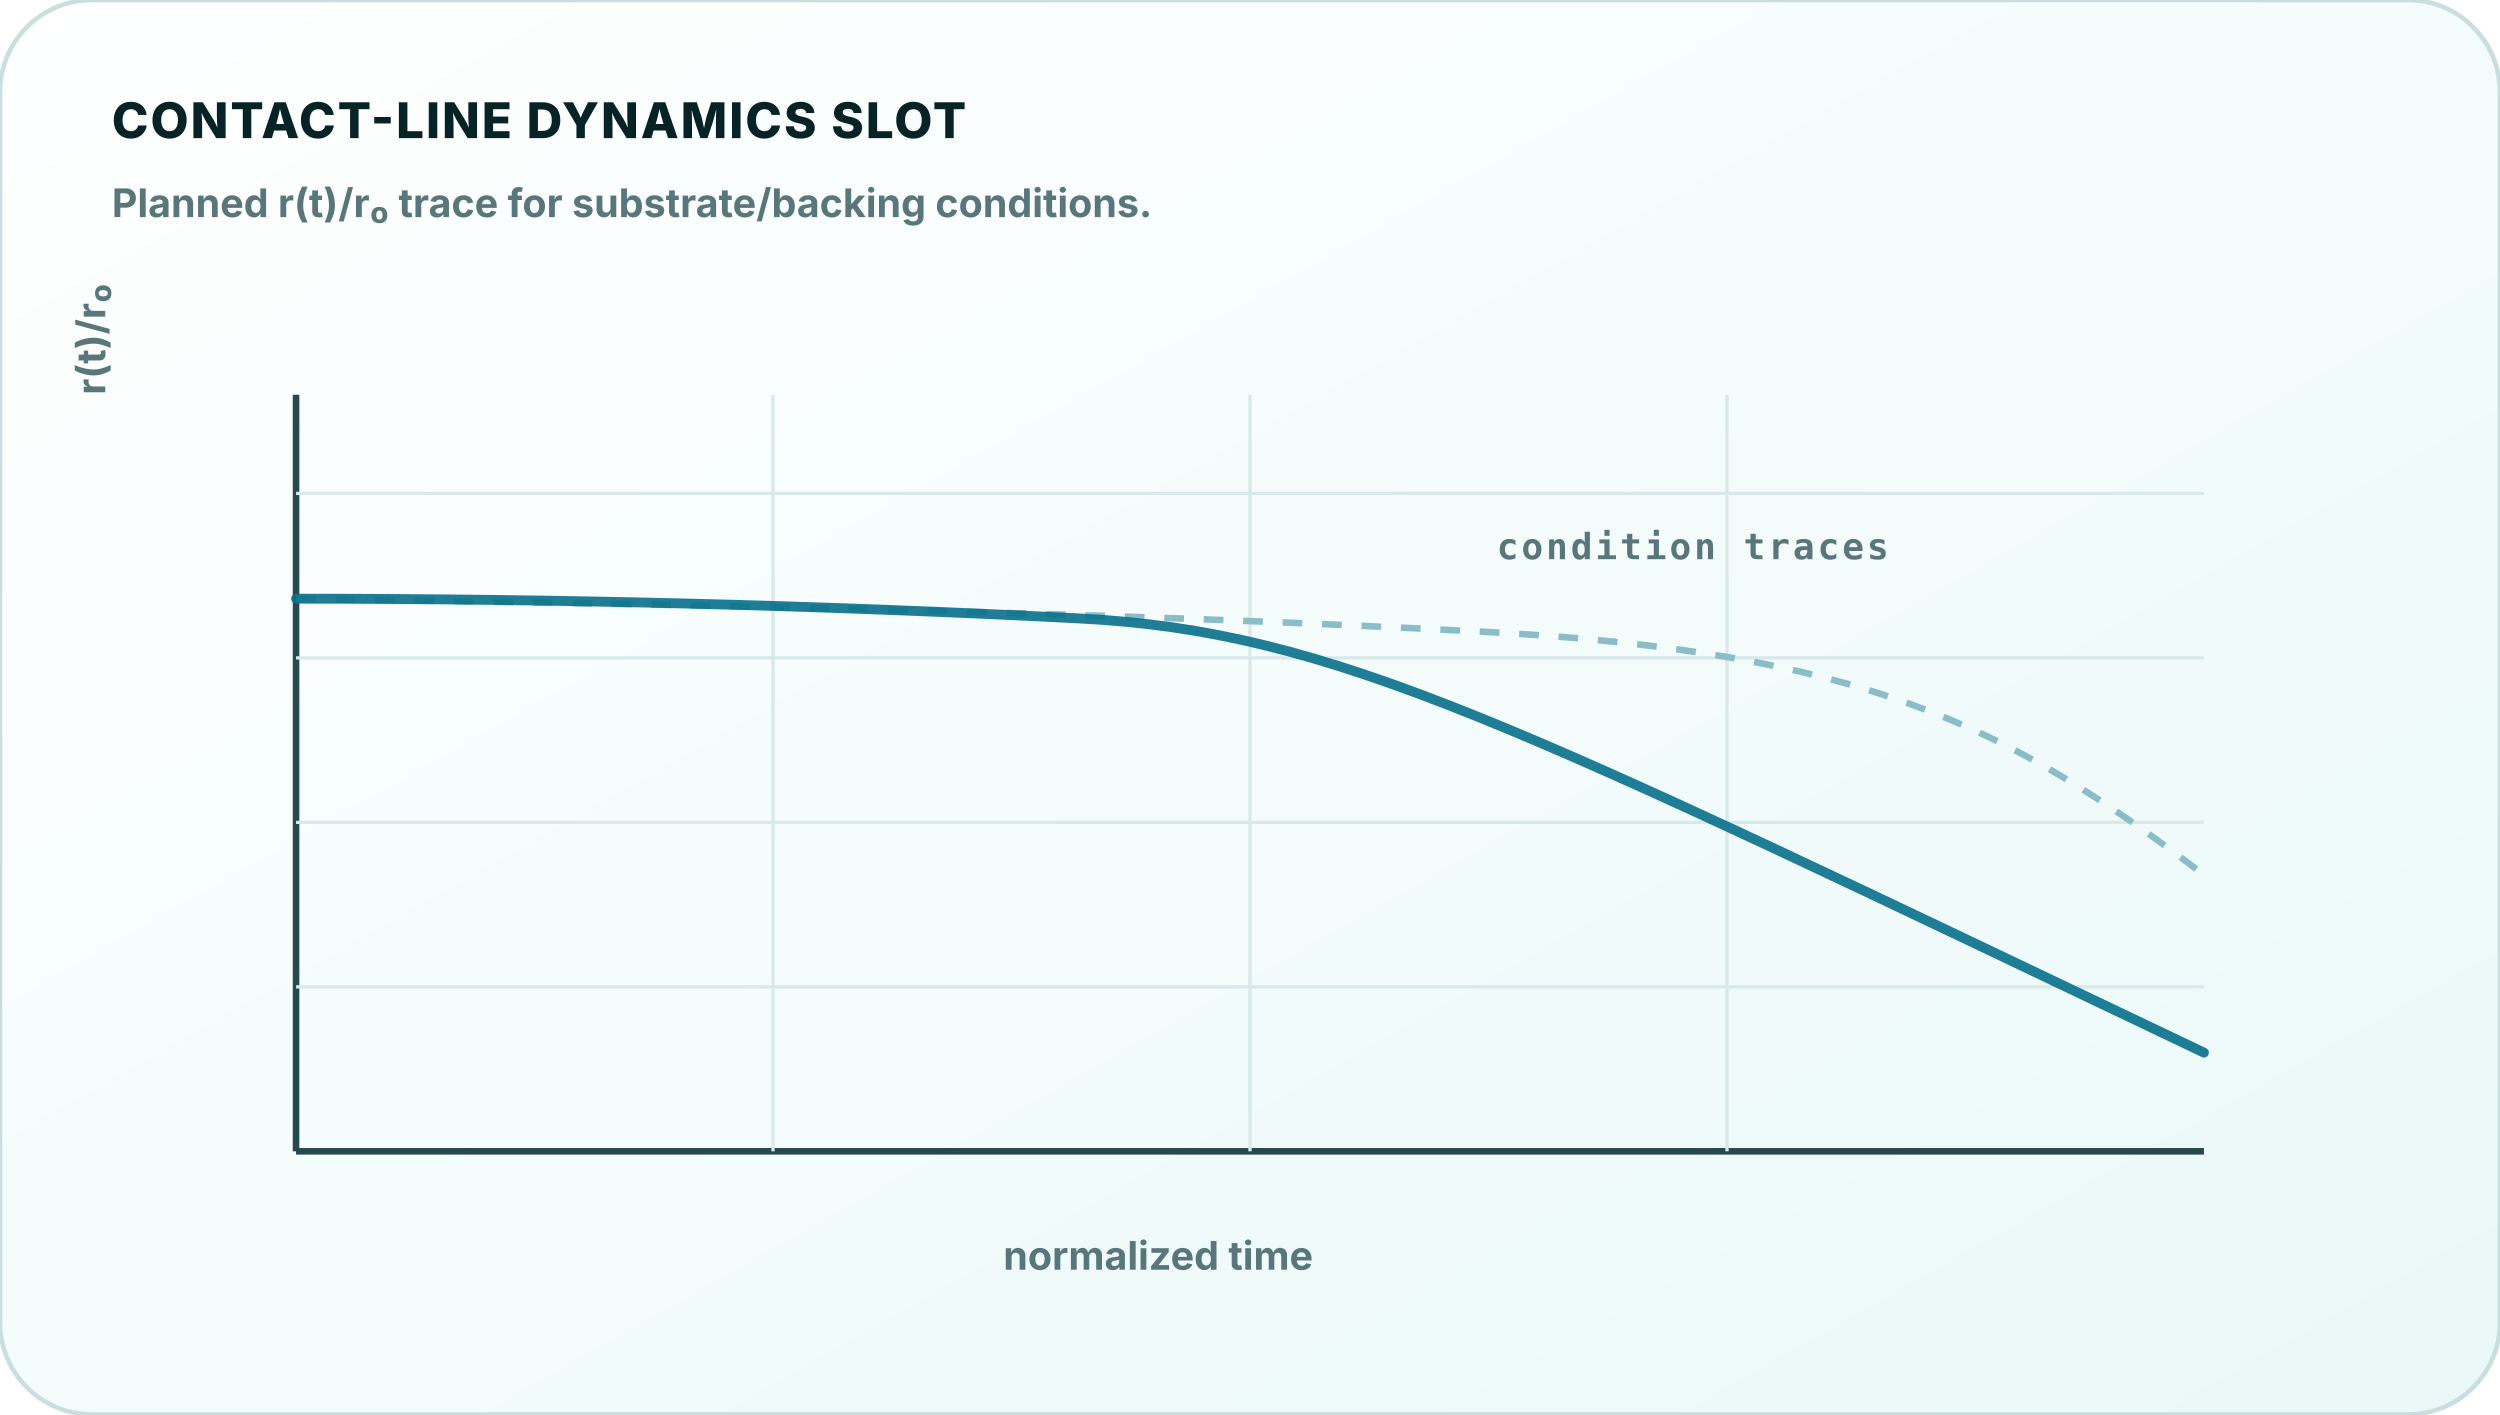
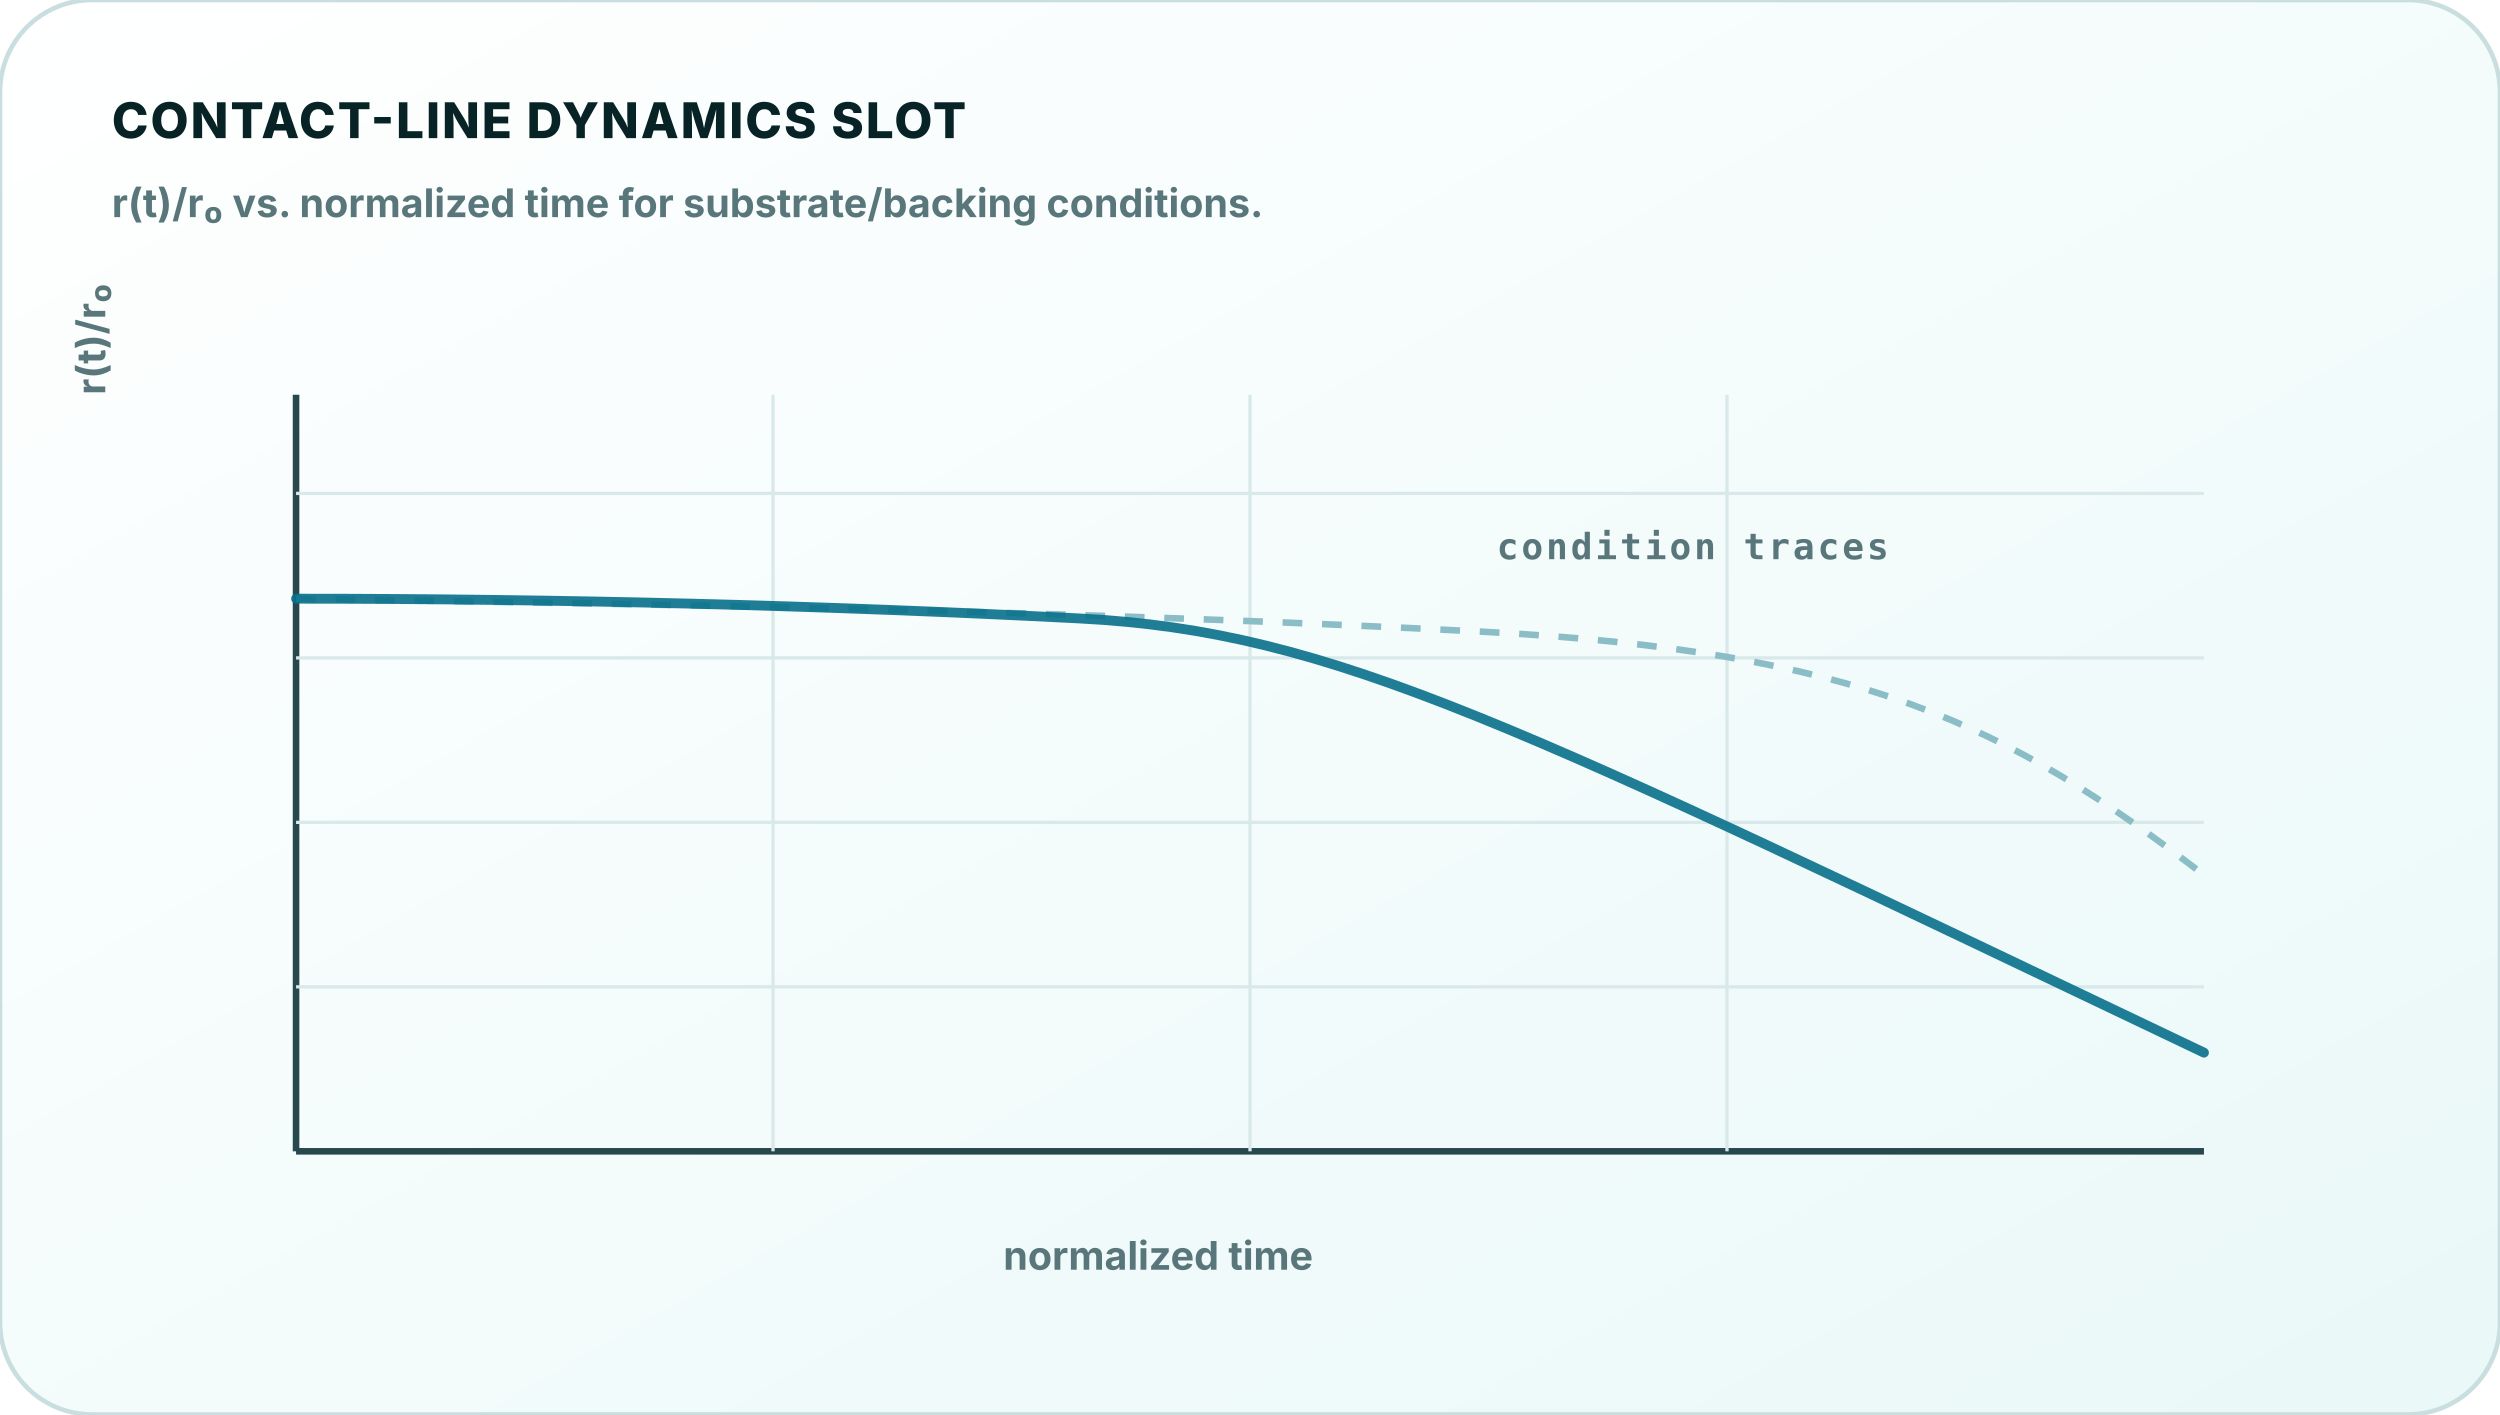
<svg xmlns="http://www.w3.org/2000/svg" viewBox="0 0 760 430" role="img" aria-labelledby="title desc">
  <defs>
    <linearGradient id="bg" x1="0" y1="0" x2="1" y2="1">
      <stop offset="0" stop-color="#ffffff" />
      <stop offset="1" stop-color="#eaf8f8" />
    </linearGradient>
    <style>
    .card{fill:url(#bg);stroke:#c9dedf;stroke-width:1.4}.ink{fill:#082325}.muted{fill:#59777b}.teal{fill:#08708b}.line{stroke:#08708b;stroke-width:3;fill:none;stroke-linecap:round;stroke-linejoin:round}.grid{stroke:#d9e9ea;stroke-width:1}.dash{stroke:#8bbdc7;stroke-width:2;stroke-dasharray:6 6;fill:none}.label{font-family:Inter,Arial,sans-serif;font-weight:800;font-size:15px;letter-spacing:.04em}.small{font-family:Inter,Arial,sans-serif;font-weight:650;font-size:12px}.mono{font-family:ui-monospace,SFMono-Regular,Consolas,monospace;font-weight:760;font-size:11px;letter-spacing:.08em}
  </style>
  </defs>
  <rect width="760" height="430" rx="28" class="card" />
  <text x="34" y="42" class="label ink">CONTACT-LINE DYNAMICS SLOT</text>
-   <text x="34" y="66" class="small muted">Planned r(t)/r₀ trace for substrate/backing conditions.</text>
+   <text x="34" y="66" class="small muted">r(t)/r₀ vs. normalized time for substrate/backing conditions.</text>
  <g transform="translate(90 100)">
    <line x1="0" y1="250" x2="580" y2="250" stroke="#27484c" stroke-width="2" />
    <line x1="0" y1="250" x2="0" y2="20" stroke="#27484c" stroke-width="2" />
    <g class="grid">
      <line x1="0" y1="200" x2="580" y2="200" />
      <line x1="0" y1="150" x2="580" y2="150" />
      <line x1="0" y1="100" x2="580" y2="100" />
      <line x1="0" y1="50" x2="580" y2="50" />
      <line x1="145" y1="20" x2="145" y2="250" />
      <line x1="290" y1="20" x2="290" y2="250" />
      <line x1="435" y1="20" x2="435" y2="250" />
    </g>
    <path class="dash" d="M0 82 C130 84 245 86 360 92 S520 120 580 166" />
    <path class="line" d="M0 82 C80 82 160 84 238 88 S370 120 580 220" opacity=".9" />
    <text x="215" y="286" class="small muted">normalized time</text>
    <text x="-58" y="20" class="small muted" transform="rotate(-90 -58 20)">r(t)/r₀</text>
    <text x="365" y="70" class="mono muted">condition traces</text>
  </g>
</svg>
